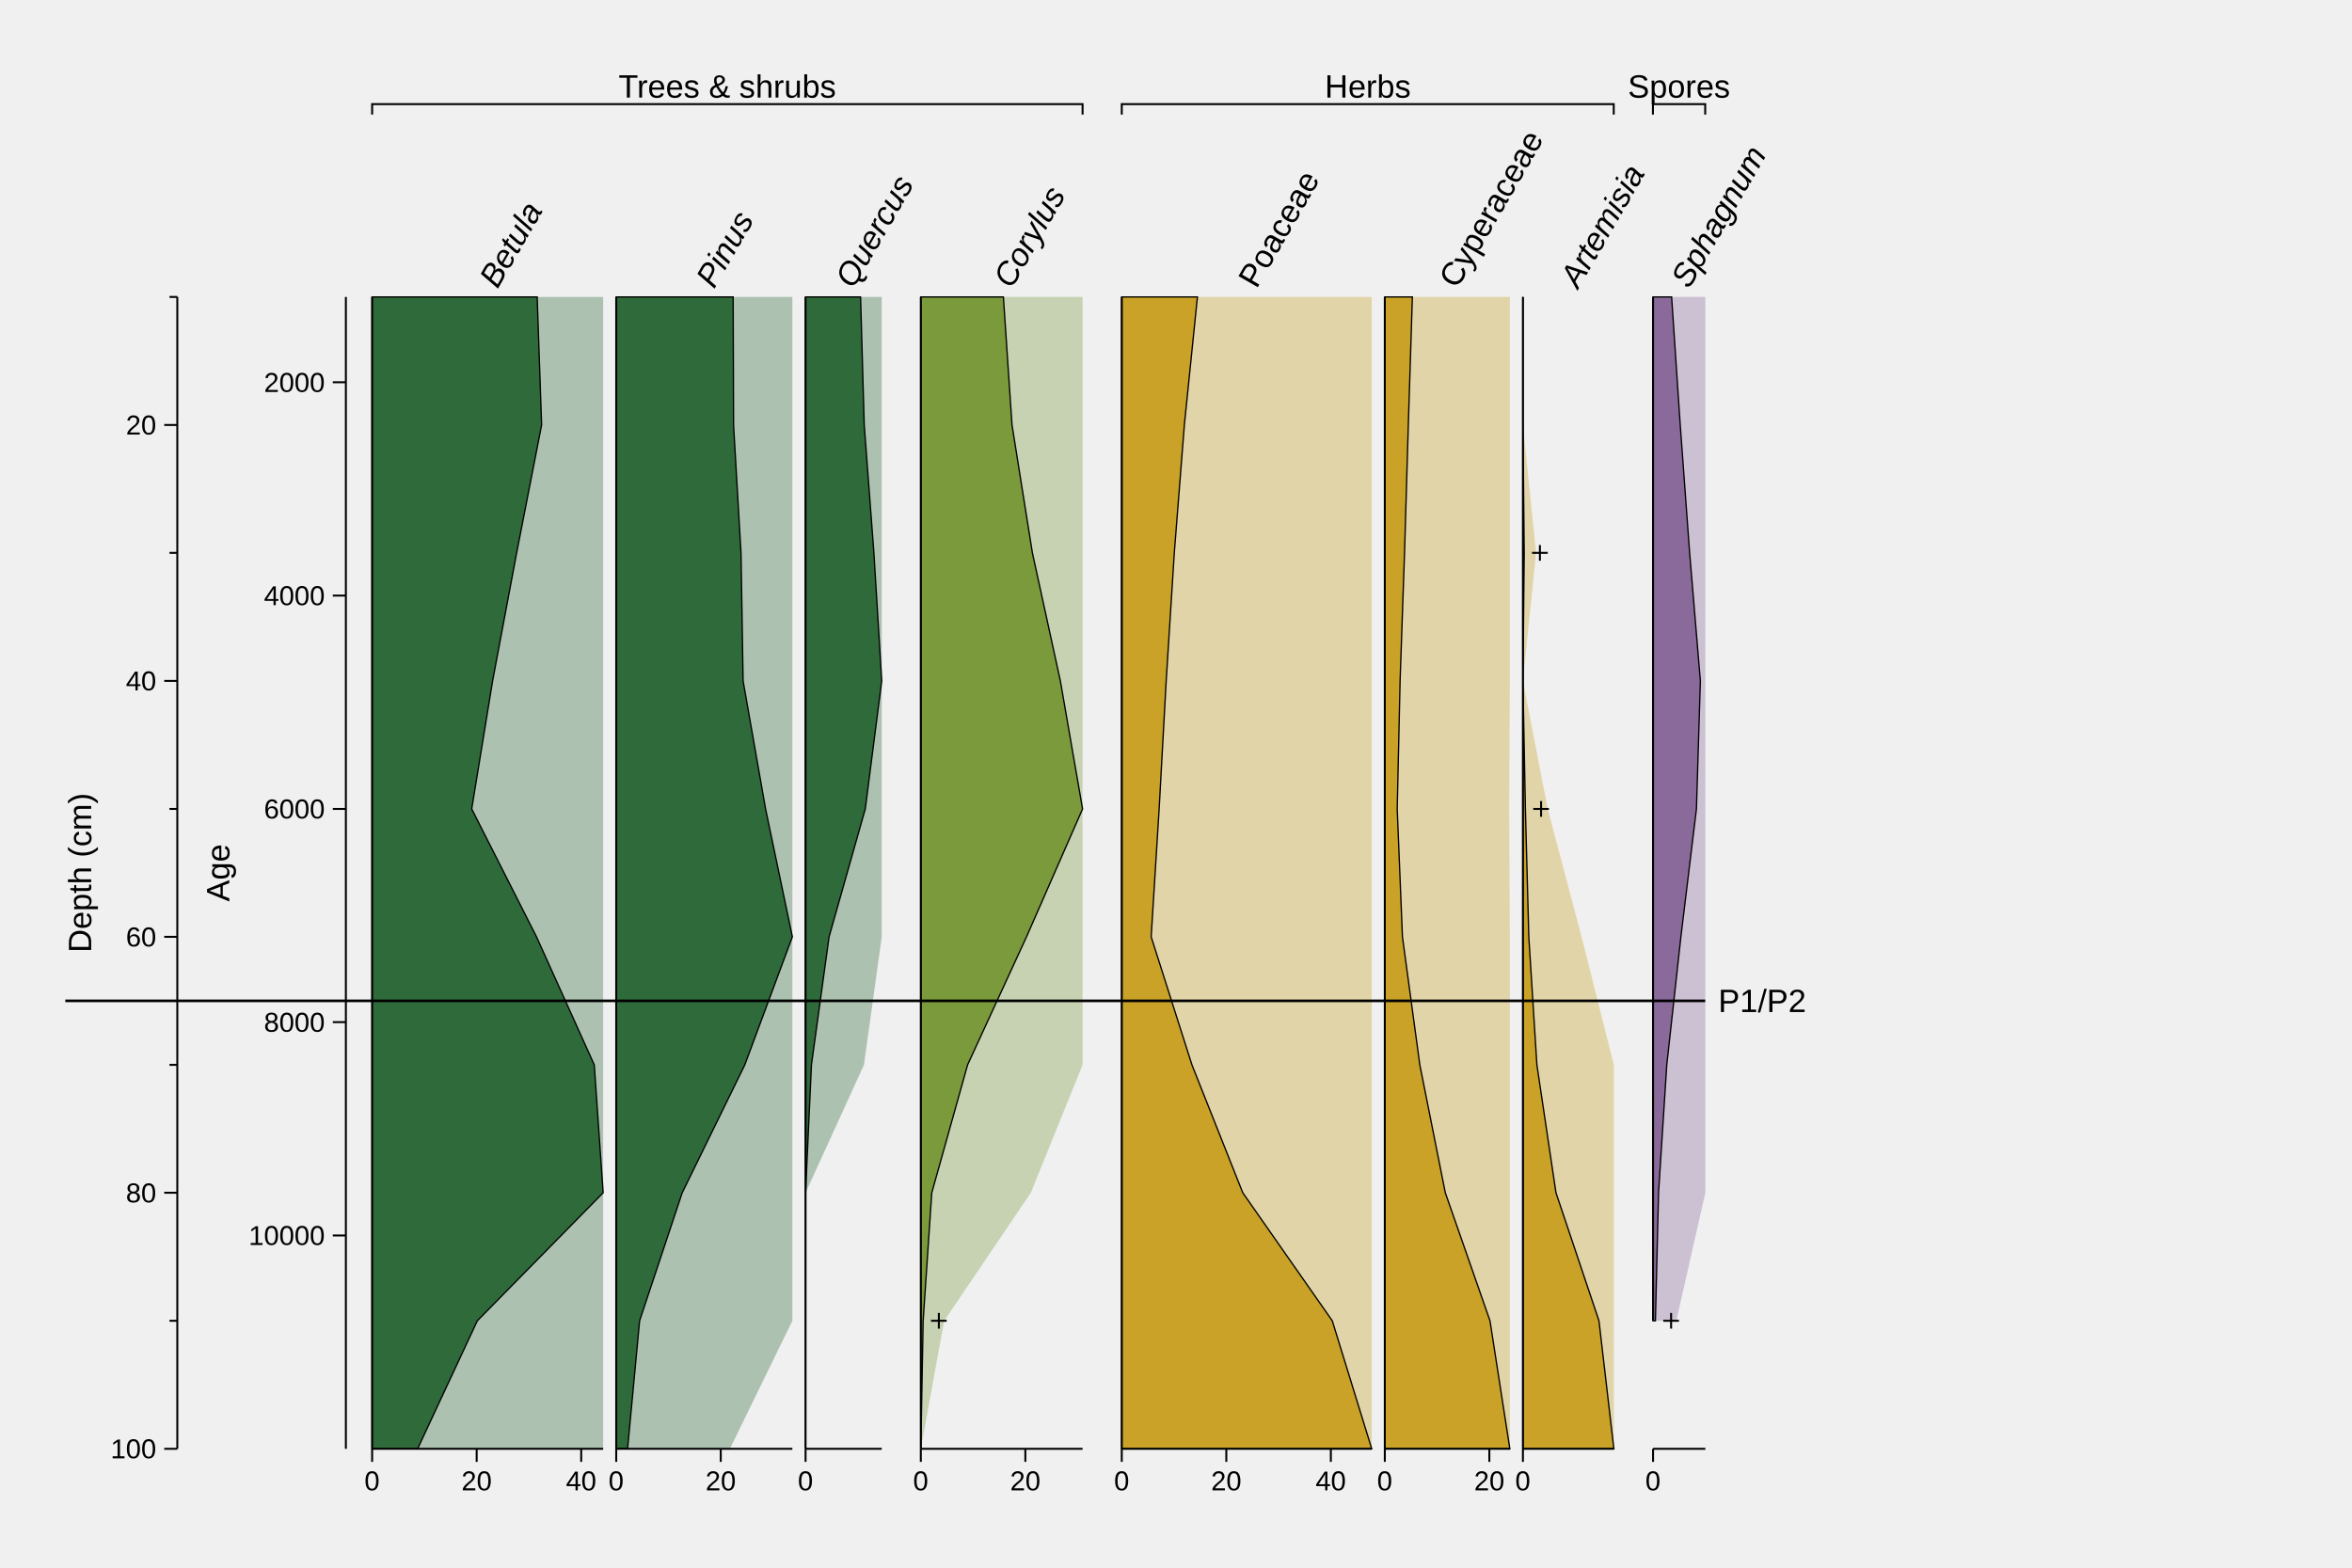
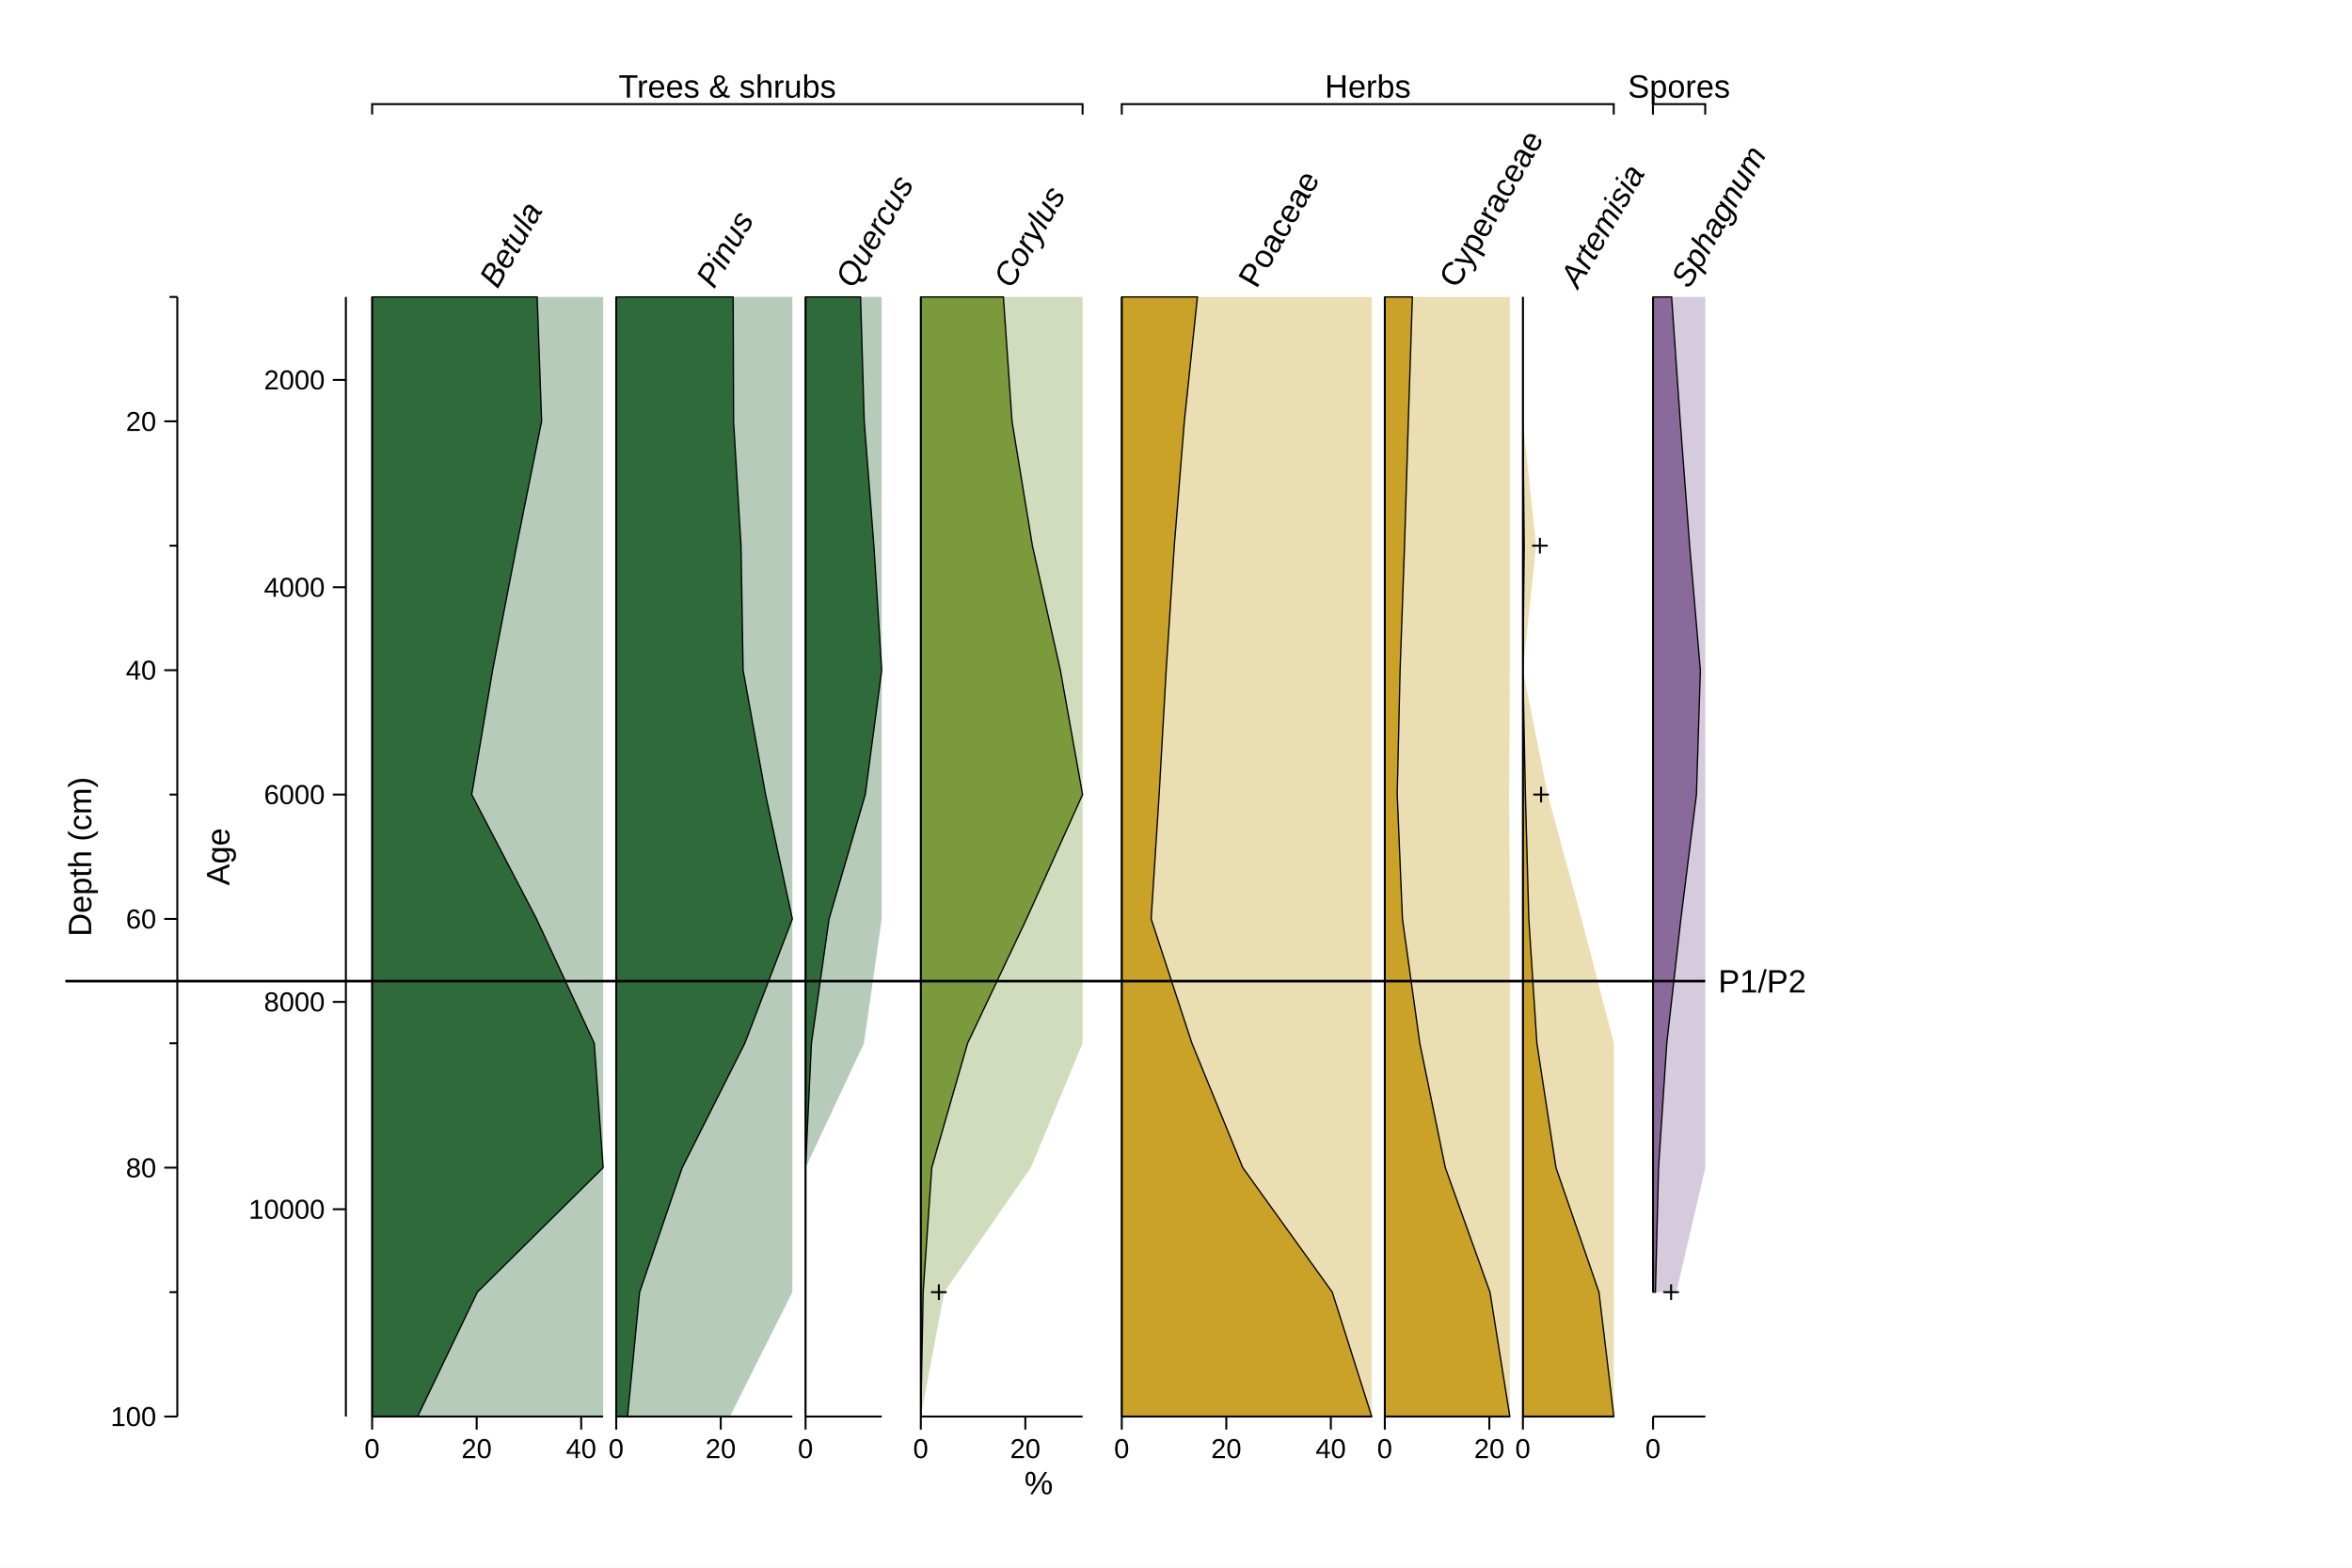
<svg xmlns="http://www.w3.org/2000/svg" width="180mm" height="120mm" viewBox="0 0 180 120">
-   <g font-family="Arial" font-size="2.47">
+   <rect id="background" x="0" y="0" width="180" height="120" fill="#ffffff" />
+   <g fill="#000000" font-family="Arial" font-size="2.47">
    <g id="panel-0-yAxis" transform="translate(5,22.73)">
      <g class="axis-primary" transform="translate(0,0)">
-         <text x="1.98" y="44.08" transform="rotate(-90,1.98,44.08)" text-anchor="middle">Depth (cm)</text>
-         <line x1="8.57" y1="0" x2="8.57" y2="88.17" stroke="#000000" stroke-width="0.15" />
+         <text x="1.98" y="42.85" transform="rotate(-90,1.98,42.85)" text-anchor="middle">Depth (cm)</text>
+         <line x1="8.57" y1="0" x2="8.57" y2="85.7" stroke="#000000" stroke-width="0.15" />
        <line x1="7.97" y1="0" x2="8.57" y2="0" stroke="#000000" stroke-width="0.15" />
-         <line x1="7.97" y1="19.59" x2="8.57" y2="19.59" stroke="#000000" stroke-width="0.15" />
-         <line x1="7.97" y1="39.19" x2="8.57" y2="39.19" stroke="#000000" stroke-width="0.15" />
-         <line x1="7.97" y1="58.78" x2="8.57" y2="58.78" stroke="#000000" stroke-width="0.15" />
-         <line x1="7.97" y1="78.37" x2="8.57" y2="78.37" stroke="#000000" stroke-width="0.15" />
-         <line x1="7.57" y1="9.8" x2="8.57" y2="9.8" stroke="#000000" stroke-width="0.15" />
-         <text x="6.97" y="10.53" font-size="2.1" text-anchor="end">20</text>
-         <line x1="7.57" y1="29.39" x2="8.57" y2="29.39" stroke="#000000" stroke-width="0.15" />
-         <text x="6.97" y="30.12" font-size="2.1" text-anchor="end">40</text>
-         <line x1="7.57" y1="48.98" x2="8.57" y2="48.98" stroke="#000000" stroke-width="0.15" />
-         <text x="6.97" y="49.72" font-size="2.1" text-anchor="end">60</text>
-         <line x1="7.57" y1="68.57" x2="8.57" y2="68.57" stroke="#000000" stroke-width="0.15" />
-         <text x="6.97" y="69.31" font-size="2.1" text-anchor="end">80</text>
-         <line x1="7.57" y1="88.17" x2="8.57" y2="88.17" stroke="#000000" stroke-width="0.15" />
-         <text x="6.97" y="88.9" font-size="2.1" text-anchor="end">100</text>
+         <line x1="7.97" y1="19.04" x2="8.57" y2="19.04" stroke="#000000" stroke-width="0.15" />
+         <line x1="7.97" y1="38.09" x2="8.57" y2="38.09" stroke="#000000" stroke-width="0.15" />
+         <line x1="7.97" y1="57.13" x2="8.57" y2="57.13" stroke="#000000" stroke-width="0.15" />
+         <line x1="7.97" y1="76.18" x2="8.57" y2="76.18" stroke="#000000" stroke-width="0.15" />
+         <line x1="7.57" y1="9.52" x2="8.57" y2="9.52" stroke="#000000" stroke-width="0.15" />
+         <text x="6.97" y="10.26" font-size="2.1" text-anchor="end">20</text>
+         <line x1="7.57" y1="28.57" x2="8.57" y2="28.57" stroke="#000000" stroke-width="0.15" />
+         <text x="6.97" y="29.3" font-size="2.1" text-anchor="end">40</text>
+         <line x1="7.57" y1="47.61" x2="8.57" y2="47.61" stroke="#000000" stroke-width="0.15" />
+         <text x="6.97" y="48.34" font-size="2.1" text-anchor="end">60</text>
+         <line x1="7.57" y1="66.65" x2="8.57" y2="66.65" stroke="#000000" stroke-width="0.15" />
+         <text x="6.97" y="67.39" font-size="2.1" text-anchor="end">80</text>
+         <line x1="7.57" y1="85.7" x2="8.57" y2="85.7" stroke="#000000" stroke-width="0.15" />
+         <text x="6.97" y="86.43" font-size="2.1" text-anchor="end">100</text>
      </g>
      <g class="axis-secondary" transform="translate(10.57,0)">
-         <text x="1.98" y="44.08" transform="rotate(-90,1.98,44.08)" text-anchor="middle">Age</text>
-         <line x1="10.9" y1="0" x2="10.9" y2="88.17" stroke="#000000" stroke-width="0.15" />
-         <line x1="9.9" y1="6.53" x2="10.9" y2="6.53" stroke="#000000" stroke-width="0.15" />
-         <text x="9.3" y="7.27" font-size="2.1" text-anchor="end">2000</text>
-         <line x1="9.9" y1="22.86" x2="10.9" y2="22.86" stroke="#000000" stroke-width="0.15" />
-         <text x="9.3" y="23.59" font-size="2.1" text-anchor="end">4000</text>
-         <line x1="9.9" y1="39.19" x2="10.9" y2="39.19" stroke="#000000" stroke-width="0.15" />
-         <text x="9.3" y="39.92" font-size="2.1" text-anchor="end">6000</text>
-         <line x1="9.9" y1="55.51" x2="10.9" y2="55.51" stroke="#000000" stroke-width="0.15" />
-         <text x="9.3" y="56.25" font-size="2.1" text-anchor="end">8000</text>
-         <line x1="9.9" y1="71.84" x2="10.9" y2="71.84" stroke="#000000" stroke-width="0.15" />
-         <text x="9.3" y="72.57" font-size="2.1" text-anchor="end">10000</text>
+         <text x="1.98" y="42.85" transform="rotate(-90,1.98,42.85)" text-anchor="middle">Age</text>
+         <line x1="10.9" y1="0" x2="10.9" y2="85.7" stroke="#000000" stroke-width="0.15" />
+         <line x1="9.9" y1="6.35" x2="10.9" y2="6.35" stroke="#000000" stroke-width="0.15" />
+         <text x="9.3" y="7.08" font-size="2.1" text-anchor="end">2000</text>
+         <line x1="9.9" y1="22.22" x2="10.9" y2="22.22" stroke="#000000" stroke-width="0.15" />
+         <text x="9.3" y="22.95" font-size="2.1" text-anchor="end">4000</text>
+         <line x1="9.9" y1="38.09" x2="10.9" y2="38.09" stroke="#000000" stroke-width="0.15" />
+         <text x="9.3" y="38.82" font-size="2.1" text-anchor="end">6000</text>
+         <line x1="9.9" y1="53.96" x2="10.9" y2="53.96" stroke="#000000" stroke-width="0.15" />
+         <text x="9.3" y="54.69" font-size="2.1" text-anchor="end">8000</text>
+         <line x1="9.9" y1="69.83" x2="10.9" y2="69.83" stroke="#000000" stroke-width="0.15" />
+         <text x="9.3" y="70.56" font-size="2.1" text-anchor="end">10000</text>
      </g>
    </g>
    <g id="panel-1-taxonCurves" transform="translate(28.48,22.73)">
      <g id="panel-1-taxonCurves-Betula" class="column" transform="translate(0,0)">
        <g class="exaggeration">
-           <path d="M0,0L17.68,0L17.68,9.8L17.68,19.59L17.68,29.39L17.68,39.19L17.68,48.98L17.68,58.78L17.68,68.57L17.68,78.37L17.68,88.17L0,88.17Z" fill="#2f6b3a" fill-opacity="0.35" />
-         </g>
-         <g class="curve">
-           <path d="M0,0L12.63,0L12.97,9.8L11.06,19.59L9.22,29.39L7.62,39.19L12.58,48.98L17,58.78L17.68,68.57L8.05,78.37L3.48,88.17L0,88.17Z" fill="#2f6b3a" stroke="#000000" stroke-width="0.1" />
-         </g>
-         <line x1="0" y1="0" x2="0" y2="88.17" stroke="#000000" stroke-width="0.15" />
-         <g class="x-axis">
-           <line x1="0" y1="88.17" x2="17.68" y2="88.17" stroke="#000000" stroke-width="0.15" />
-           <line x1="0" y1="88.17" x2="0" y2="89.17" stroke="#000000" stroke-width="0.15" />
-           <text x="0" y="91.35" font-size="2.1" text-anchor="middle">0</text>
-           <line x1="8" y1="88.17" x2="8" y2="89.17" stroke="#000000" stroke-width="0.15" />
-           <text x="8" y="91.35" font-size="2.1" text-anchor="middle">20</text>
-           <line x1="16" y1="88.17" x2="16" y2="89.17" stroke="#000000" stroke-width="0.15" />
-           <text x="16" y="91.35" font-size="2.1" text-anchor="middle">40</text>
+           <path d="M0,0L17.68,0L17.68,9.52L17.68,19.04L17.68,28.57L17.68,38.09L17.68,47.61L17.68,57.13L17.68,66.65L17.68,76.18L17.68,85.7L0,85.7Z" fill="#2f6b3a" fill-opacity="0.35" />
+         </g>
+         <g class="curve">
+           <path d="M0,0L12.63,0L12.97,9.52L11.06,19.04L9.22,28.57L7.62,38.09L12.58,47.61L17,57.13L17.68,66.65L8.05,76.18L3.48,85.7L0,85.7Z" fill="#2f6b3a" stroke="#000000" stroke-width="0.1" />
+         </g>
+         <line x1="0" y1="0" x2="0" y2="85.7" stroke="#000000" stroke-width="0.15" />
+         <g class="x-axis">
+           <line x1="0" y1="85.7" x2="17.68" y2="85.7" stroke="#000000" stroke-width="0.15" />
+           <line x1="0" y1="85.7" x2="0" y2="86.7" stroke="#000000" stroke-width="0.15" />
+           <text x="0" y="88.88" font-size="2.1" text-anchor="middle">0</text>
+           <line x1="8" y1="85.7" x2="8" y2="86.7" stroke="#000000" stroke-width="0.15" />
+           <text x="8" y="88.88" font-size="2.1" text-anchor="middle">20</text>
+           <line x1="16" y1="85.7" x2="16" y2="86.7" stroke="#000000" stroke-width="0.15" />
+           <text x="16" y="88.88" font-size="2.1" text-anchor="middle">40</text>
        </g>
        <text class="label" x="9.59" y="-0.57" transform="rotate(-60,9.59,-0.57)">
          <tspan font-style="italic">Betula</tspan>
        </text>
      </g>
      <g id="panel-1-taxonCurves-Pinus" class="column" transform="translate(18.68,0)">
        <g class="exaggeration">
-           <path d="M0,0L13.48,0L13.48,9.8L13.48,19.59L13.48,29.39L13.48,39.19L13.48,48.98L13.48,58.78L13.48,68.57L13.48,78.37L8.7,88.17L0,88.17Z" fill="#2f6b3a" fill-opacity="0.35" />
-         </g>
-         <g class="curve">
-           <path d="M0,0L8.95,0L8.98,9.8L9.55,19.59L9.71,29.39L11.43,39.19L13.48,48.98L9.84,58.78L5.05,68.57L1.79,78.37L0.87,88.17L0,88.17Z" fill="#2f6b3a" stroke="#000000" stroke-width="0.1" />
-         </g>
-         <line x1="0" y1="0" x2="0" y2="88.17" stroke="#000000" stroke-width="0.15" />
-         <g class="x-axis">
-           <line x1="0" y1="88.17" x2="13.48" y2="88.17" stroke="#000000" stroke-width="0.15" />
-           <line x1="0" y1="88.17" x2="0" y2="89.17" stroke="#000000" stroke-width="0.15" />
-           <text x="0" y="91.35" font-size="2.1" text-anchor="middle">0</text>
-           <line x1="8" y1="88.17" x2="8" y2="89.17" stroke="#000000" stroke-width="0.15" />
-           <text x="8" y="91.35" font-size="2.1" text-anchor="middle">20</text>
+           <path d="M0,0L13.48,0L13.48,9.52L13.48,19.04L13.48,28.57L13.48,38.09L13.48,47.61L13.48,57.13L13.48,66.65L13.48,76.18L8.7,85.7L0,85.7Z" fill="#2f6b3a" fill-opacity="0.35" />
+         </g>
+         <g class="curve">
+           <path d="M0,0L8.95,0L8.98,9.52L9.55,19.04L9.71,28.57L11.43,38.09L13.48,47.61L9.84,57.13L5.05,66.65L1.79,76.18L0.87,85.7L0,85.7Z" fill="#2f6b3a" stroke="#000000" stroke-width="0.1" />
+         </g>
+         <line x1="0" y1="0" x2="0" y2="85.7" stroke="#000000" stroke-width="0.15" />
+         <g class="x-axis">
+           <line x1="0" y1="85.7" x2="13.48" y2="85.7" stroke="#000000" stroke-width="0.15" />
+           <line x1="0" y1="85.7" x2="0" y2="86.7" stroke="#000000" stroke-width="0.15" />
+           <text x="0" y="88.88" font-size="2.1" text-anchor="middle">0</text>
+           <line x1="8" y1="85.7" x2="8" y2="86.7" stroke="#000000" stroke-width="0.15" />
+           <text x="8" y="88.88" font-size="2.1" text-anchor="middle">20</text>
        </g>
        <text class="label" x="7.49" y="-0.57" transform="rotate(-60,7.49,-0.57)">
          <tspan font-style="italic">Pinus</tspan>
        </text>
      </g>
      <g id="panel-1-taxonCurves-Quercus" class="column" transform="translate(33.17,0)">
        <g class="exaggeration">
-           <path d="M0,0L5.83,0L5.83,9.8L5.83,19.59L5.83,29.39L5.83,39.19L5.83,48.98L4.47,58.78L0,68.57L0,78.37L0,88.17L0,88.17Z" fill="#2f6b3a" fill-opacity="0.35" />
-         </g>
-         <g class="curve">
-           <path d="M0,0L4.21,0L4.49,9.8L5.23,19.59L5.83,29.39L4.57,39.19L1.8,48.98L0.45,58.78L0,68.57L0,78.37L0,88.17L0,88.17Z" fill="#2f6b3a" stroke="#000000" stroke-width="0.1" />
-         </g>
-         <line x1="0" y1="0" x2="0" y2="88.17" stroke="#000000" stroke-width="0.15" />
-         <g class="x-axis">
-           <line x1="0" y1="88.17" x2="5.83" y2="88.17" stroke="#000000" stroke-width="0.15" />
-           <line x1="0" y1="88.17" x2="0" y2="89.17" stroke="#000000" stroke-width="0.15" />
-           <text x="0" y="91.35" font-size="2.1" text-anchor="middle">0</text>
+           <path d="M0,0L5.83,0L5.83,9.52L5.83,19.04L5.83,28.57L5.83,38.09L5.83,47.61L4.47,57.13L0,66.65L0,76.18L0,85.7L0,85.7Z" fill="#2f6b3a" fill-opacity="0.35" />
+         </g>
+         <g class="curve">
+           <path d="M0,0L4.21,0L4.49,9.52L5.23,19.04L5.83,28.57L4.57,38.09L1.8,47.61L0.45,57.13L0,66.65L0,76.18L0,85.7L0,85.7Z" fill="#2f6b3a" stroke="#000000" stroke-width="0.1" />
+         </g>
+         <line x1="0" y1="0" x2="0" y2="85.7" stroke="#000000" stroke-width="0.15" />
+         <g class="x-axis">
+           <line x1="0" y1="85.7" x2="5.83" y2="85.7" stroke="#000000" stroke-width="0.15" />
+           <line x1="0" y1="85.7" x2="0" y2="86.7" stroke="#000000" stroke-width="0.15" />
+           <text x="0" y="88.88" font-size="2.1" text-anchor="middle">0</text>
        </g>
        <text class="label" x="3.66" y="-0.57" transform="rotate(-60,3.66,-0.57)">
          <tspan font-style="italic">Quercus</tspan>
        </text>
      </g>
      <g id="panel-1-taxonCurves-Corylus" class="column" transform="translate(41.99,0)">
        <g class="exaggeration">
-           <path d="M0,0L12.38,0L12.38,9.8L12.38,19.59L12.38,29.39L12.38,39.19L12.38,48.98L12.38,58.78L8.42,68.57L1.79,78.37L0,88.17L0,88.17Z" fill="#7a9a3c" fill-opacity="0.35" />
-         </g>
-         <g class="curve">
-           <path d="M0,0L6.32,0L6.98,9.8L8.54,19.59L10.68,29.39L12.38,39.19L8.09,48.98L3.58,58.78L0.84,68.57L0.18,78.37L0,88.17L0,88.17Z" fill="#7a9a3c" stroke="#000000" stroke-width="0.1" />
-         </g>
-         <line x1="0" y1="0" x2="0" y2="88.17" stroke="#000000" stroke-width="0.15" />
-         <path class="plus" d="M0.78,78.37L1.98,78.37M1.38,77.77L1.38,78.97" fill="none" stroke="#000000" stroke-width="0.15" />
-         <g class="x-axis">
-           <line x1="0" y1="88.17" x2="12.38" y2="88.17" stroke="#000000" stroke-width="0.15" />
-           <line x1="0" y1="88.17" x2="0" y2="89.17" stroke="#000000" stroke-width="0.15" />
-           <text x="0" y="91.35" font-size="2.1" text-anchor="middle">0</text>
-           <line x1="8" y1="88.17" x2="8" y2="89.17" stroke="#000000" stroke-width="0.15" />
-           <text x="8" y="91.35" font-size="2.1" text-anchor="middle">20</text>
+           <path d="M0,0L12.38,0L12.38,9.52L12.38,19.04L12.38,28.57L12.38,38.09L12.38,47.61L12.38,57.13L8.42,66.65L1.79,76.18L0,85.7L0,85.7Z" fill="#7a9a3c" fill-opacity="0.35" />
+         </g>
+         <g class="curve">
+           <path d="M0,0L6.32,0L6.98,9.52L8.54,19.04L10.68,28.57L12.38,38.09L8.09,47.61L3.58,57.13L0.84,66.65L0.18,76.18L0,85.7L0,85.7Z" fill="#7a9a3c" stroke="#000000" stroke-width="0.1" />
+         </g>
+         <line x1="0" y1="0" x2="0" y2="85.7" stroke="#000000" stroke-width="0.15" />
+         <path class="plus" d="M0.78,76.18L1.98,76.18M1.38,75.58L1.38,76.78" fill="none" stroke="#000000" stroke-width="0.15" />
+         <g class="x-axis">
+           <line x1="0" y1="85.7" x2="12.38" y2="85.7" stroke="#000000" stroke-width="0.15" />
+           <line x1="0" y1="85.7" x2="0" y2="86.7" stroke="#000000" stroke-width="0.15" />
+           <text x="0" y="88.88" font-size="2.1" text-anchor="middle">0</text>
+           <line x1="8" y1="85.7" x2="8" y2="86.7" stroke="#000000" stroke-width="0.15" />
+           <text x="8" y="88.88" font-size="2.1" text-anchor="middle">20</text>
        </g>
        <text class="label" x="6.94" y="-0.57" transform="rotate(-60,6.94,-0.57)">
          <tspan font-style="italic">Corylus</tspan>
        </text>
      </g>
      <g id="panel-1-taxonCurves-Poaceae" class="column" transform="translate(57.37,0)">
        <g class="exaggeration">
-           <path d="M0,0L19.13,0L19.13,9.8L19.13,19.59L19.13,29.39L19.13,39.19L19.13,48.98L19.13,58.78L19.13,68.57L19.13,78.37L19.13,88.17L0,88.17Z" fill="#c9a227" fill-opacity="0.35" />
-         </g>
-         <g class="curve">
-           <path d="M0,0L5.79,0L4.79,9.8L4.02,19.59L3.4,29.39L2.86,39.19L2.25,48.98L5.37,58.78L9.26,68.57L16.11,78.37L19.13,88.17L0,88.17Z" fill="#c9a227" stroke="#000000" stroke-width="0.1" />
-         </g>
-         <line x1="0" y1="0" x2="0" y2="88.17" stroke="#000000" stroke-width="0.15" />
-         <g class="x-axis">
-           <line x1="0" y1="88.17" x2="19.13" y2="88.17" stroke="#000000" stroke-width="0.15" />
-           <line x1="0" y1="88.17" x2="0" y2="89.17" stroke="#000000" stroke-width="0.15" />
-           <text x="0" y="91.35" font-size="2.1" text-anchor="middle">0</text>
-           <line x1="8" y1="88.17" x2="8" y2="89.17" stroke="#000000" stroke-width="0.15" />
-           <text x="8" y="91.35" font-size="2.1" text-anchor="middle">20</text>
-           <line x1="16" y1="88.17" x2="16" y2="89.17" stroke="#000000" stroke-width="0.15" />
-           <text x="16" y="91.35" font-size="2.1" text-anchor="middle">40</text>
+           <path d="M0,0L19.13,0L19.13,9.52L19.13,19.04L19.13,28.57L19.13,38.09L19.13,47.61L19.13,57.13L19.13,66.65L19.13,76.18L19.13,85.7L0,85.7Z" fill="#c9a227" fill-opacity="0.35" />
+         </g>
+         <g class="curve">
+           <path d="M0,0L5.79,0L4.79,9.52L4.02,19.04L3.4,28.57L2.86,38.09L2.25,47.61L5.37,57.13L9.26,66.65L16.11,76.18L19.13,85.7L0,85.7Z" fill="#c9a227" stroke="#000000" stroke-width="0.1" />
+         </g>
+         <line x1="0" y1="0" x2="0" y2="85.7" stroke="#000000" stroke-width="0.15" />
+         <g class="x-axis">
+           <line x1="0" y1="85.7" x2="19.13" y2="85.7" stroke="#000000" stroke-width="0.15" />
+           <line x1="0" y1="85.7" x2="0" y2="86.7" stroke="#000000" stroke-width="0.15" />
+           <text x="0" y="88.88" font-size="2.1" text-anchor="middle">0</text>
+           <line x1="8" y1="85.7" x2="8" y2="86.7" stroke="#000000" stroke-width="0.15" />
+           <text x="8" y="88.88" font-size="2.1" text-anchor="middle">20</text>
+           <line x1="16" y1="85.7" x2="16" y2="86.7" stroke="#000000" stroke-width="0.15" />
+           <text x="16" y="88.88" font-size="2.1" text-anchor="middle">40</text>
        </g>
        <text class="label" x="10.31" y="-0.57" transform="rotate(-60,10.31,-0.57)">Poaceae</text>
      </g>
      <g id="panel-1-taxonCurves-Cyperaceae" class="column" transform="translate(77.5,0)">
        <g class="exaggeration">
-           <path d="M0,0L9.57,0L9.57,9.8L9.57,19.59L9.57,29.39L9.52,39.19L9.57,48.98L9.57,58.78L9.57,68.57L9.57,78.37L9.57,88.17L0,88.17Z" fill="#c9a227" fill-opacity="0.35" />
-         </g>
-         <g class="curve">
-           <path d="M0,0L2.11,0L1.8,9.8L1.51,19.59L1.17,29.39L0.95,39.19L1.35,48.98L2.68,58.78L4.63,68.57L8.05,78.37L9.57,88.17L0,88.17Z" fill="#c9a227" stroke="#000000" stroke-width="0.1" />
-         </g>
-         <line x1="0" y1="0" x2="0" y2="88.17" stroke="#000000" stroke-width="0.15" />
-         <g class="x-axis">
-           <line x1="0" y1="88.17" x2="9.57" y2="88.17" stroke="#000000" stroke-width="0.15" />
-           <line x1="0" y1="88.17" x2="0" y2="89.17" stroke="#000000" stroke-width="0.15" />
-           <text x="0" y="91.35" font-size="2.1" text-anchor="middle">0</text>
-           <line x1="8" y1="88.17" x2="8" y2="89.17" stroke="#000000" stroke-width="0.15" />
-           <text x="8" y="91.35" font-size="2.1" text-anchor="middle">20</text>
+           <path d="M0,0L9.57,0L9.57,9.52L9.57,19.04L9.57,28.57L9.52,38.09L9.57,47.61L9.57,57.13L9.57,66.65L9.57,76.18L9.57,85.7L0,85.7Z" fill="#c9a227" fill-opacity="0.35" />
+         </g>
+         <g class="curve">
+           <path d="M0,0L2.11,0L1.8,9.52L1.51,19.04L1.17,28.57L0.95,38.09L1.35,47.61L2.68,57.13L4.63,66.65L8.05,76.18L9.57,85.7L0,85.7Z" fill="#c9a227" stroke="#000000" stroke-width="0.1" />
+         </g>
+         <line x1="0" y1="0" x2="0" y2="85.7" stroke="#000000" stroke-width="0.15" />
+         <g class="x-axis">
+           <line x1="0" y1="85.7" x2="9.57" y2="85.7" stroke="#000000" stroke-width="0.15" />
+           <line x1="0" y1="85.7" x2="0" y2="86.7" stroke="#000000" stroke-width="0.15" />
+           <text x="0" y="88.88" font-size="2.1" text-anchor="middle">0</text>
+           <line x1="8" y1="85.7" x2="8" y2="86.7" stroke="#000000" stroke-width="0.15" />
+           <text x="8" y="88.88" font-size="2.1" text-anchor="middle">20</text>
        </g>
        <text class="label" x="5.53" y="-0.57" transform="rotate(-60,5.53,-0.57)">Cyperaceae</text>
      </g>
      <g id="panel-1-taxonCurves-Artemisia" class="column" transform="translate(88.07,0)">
        <g class="exaggeration">
-           <path d="M0,0L0,0L0,9.8L1.01,19.59L0,29.39L1.9,39.19L4.49,48.98L6.96,58.78L6.96,68.57L6.96,78.37L6.96,88.17L0,88.17Z" fill="#c9a227" fill-opacity="0.35" />
-         </g>
-         <g class="curve">
-           <path d="M0,0L0,0L0,9.8L0.1,19.59L0,29.39L0.19,39.19L0.45,48.98L1.07,58.78L2.53,68.57L5.82,78.37L6.96,88.17L0,88.17Z" fill="#c9a227" stroke="#000000" stroke-width="0.1" />
-         </g>
-         <line x1="0" y1="0" x2="0" y2="88.17" stroke="#000000" stroke-width="0.15" />
-         <path class="plus" d="M0.7,19.59L1.9,19.59M1.3,18.99L1.3,20.19M0.79,39.19L1.99,39.19M1.39,38.59L1.39,39.79" fill="none" stroke="#000000" stroke-width="0.15" />
-         <g class="x-axis">
-           <line x1="0" y1="88.17" x2="6.96" y2="88.17" stroke="#000000" stroke-width="0.15" />
-           <line x1="0" y1="88.17" x2="0" y2="89.17" stroke="#000000" stroke-width="0.15" />
-           <text x="0" y="91.35" font-size="2.1" text-anchor="middle">0</text>
+           <path d="M0,0L0,0L0,9.52L1.01,19.04L0,28.57L1.9,38.09L4.49,47.61L6.96,57.13L6.96,66.65L6.96,76.18L6.96,85.7L0,85.7Z" fill="#c9a227" fill-opacity="0.35" />
+         </g>
+         <g class="curve">
+           <path d="M0,0L0,0L0,9.52L0.1,19.04L0,28.57L0.19,38.09L0.45,47.61L1.07,57.13L2.53,66.65L5.82,76.18L6.96,85.7L0,85.7Z" fill="#c9a227" stroke="#000000" stroke-width="0.1" />
+         </g>
+         <line x1="0" y1="0" x2="0" y2="85.7" stroke="#000000" stroke-width="0.15" />
+         <path class="plus" d="M0.7,19.04L1.9,19.04M1.3,18.44L1.3,19.64M0.79,38.09L1.99,38.09M1.39,37.49L1.39,38.69" fill="none" stroke="#000000" stroke-width="0.15" />
+         <g class="x-axis">
+           <line x1="0" y1="85.7" x2="6.96" y2="85.7" stroke="#000000" stroke-width="0.15" />
+           <line x1="0" y1="85.7" x2="0" y2="86.7" stroke="#000000" stroke-width="0.15" />
+           <text x="0" y="88.88" font-size="2.1" text-anchor="middle">0</text>
        </g>
        <text class="label" x="4.23" y="-0.57" transform="rotate(-60,4.23,-0.57)">
          <tspan font-style="italic">Artemisia</tspan>
        </text>
      </g>
      <g id="panel-1-taxonCurves-Sphagnum" class="column" transform="translate(98.03,0)">
        <g class="exaggeration">
-           <path d="M0,0L4,0L4,9.8L4,19.59L4,29.39L4,39.19L4,48.98L4,58.78L4,68.57L1.78,78.37L0,78.37Z" fill="#8a6a9a" fill-opacity="0.35" />
-         </g>
-         <g class="curve">
-           <path d="M0,0L1.42,0L2.08,9.8L2.8,19.59L3.62,29.39L3.32,39.19L2.13,48.98L1.05,58.78L0.42,68.57L0.18,78.37L0,78.37Z" fill="#8a6a9a" stroke="#000000" stroke-width="0.1" />
-         </g>
-         <line x1="0" y1="0" x2="0" y2="78.37" stroke="#000000" stroke-width="0.15" />
-         <path class="plus" d="M0.78,78.37L1.98,78.37M1.38,77.77L1.38,78.97" fill="none" stroke="#000000" stroke-width="0.15" />
-         <g class="x-axis">
-           <line x1="0" y1="88.17" x2="4" y2="88.17" stroke="#000000" stroke-width="0.15" />
-           <line x1="0" y1="88.17" x2="0" y2="89.17" stroke="#000000" stroke-width="0.15" />
-           <text x="0" y="91.35" font-size="2.1" text-anchor="middle">0</text>
+           <path d="M0,0L4,0L4,9.52L4,19.04L4,28.57L4,38.09L4,47.61L4,57.13L4,66.65L1.78,76.18L0,76.18Z" fill="#8a6a9a" fill-opacity="0.35" />
+         </g>
+         <g class="curve">
+           <path d="M0,0L1.42,0L2.08,9.52L2.8,19.04L3.62,28.57L3.32,38.09L2.13,47.61L1.05,57.13L0.42,66.65L0.18,76.18L0,76.18Z" fill="#8a6a9a" stroke="#000000" stroke-width="0.1" />
+         </g>
+         <line x1="0" y1="0" x2="0" y2="76.18" stroke="#000000" stroke-width="0.15" />
+         <path class="plus" d="M0.78,76.18L1.98,76.18M1.38,75.58L1.38,76.78" fill="none" stroke="#000000" stroke-width="0.15" />
+         <g class="x-axis">
+           <line x1="0" y1="85.7" x2="4" y2="85.7" stroke="#000000" stroke-width="0.15" />
+           <line x1="0" y1="85.7" x2="0" y2="86.7" stroke="#000000" stroke-width="0.15" />
+           <text x="0" y="88.88" font-size="2.1" text-anchor="middle">0</text>
        </g>
        <text class="label" x="2.75" y="-0.57" transform="rotate(-60,2.75,-0.57)">
          <tspan font-style="italic">Sphagnum</tspan>
        </text>
+       </g>
+       <g class="x-title">
+         <text x="51.01" y="91.65" text-anchor="middle">%</text>
      </g>
    </g>
    <g id="headers" transform="translate(5,22.73)">
      <path class="bracket" d="M23.48,-13.96L23.48,-14.76L77.85,-14.76L77.85,-13.96" fill="none" stroke="#000000" stroke-width="0.15" />
      <text class="group-header" x="50.66" y="-15.26" text-anchor="middle">Trees &amp; shrubs</text>
      <path class="bracket" d="M80.85,-13.96L80.85,-14.76L118.5,-14.76L118.5,-13.96" fill="none" stroke="#000000" stroke-width="0.15" />
      <text class="group-header" x="99.68" y="-15.26" text-anchor="middle">Herbs</text>
      <path class="bracket" d="M121.5,-13.96L121.5,-14.76L125.5,-14.76L125.5,-13.96" fill="none" stroke="#000000" stroke-width="0.15" />
      <text class="group-header" x="123.5" y="-15.26" text-anchor="middle">Spores</text>
    </g>
    <g id="overlay-0-zones" transform="translate(5,22.73)">
-       <line class="zone" x1="0" y1="53.88" x2="125.5" y2="53.88" stroke="#000000" stroke-width="0.2" />
-       <text class="zone-label" x="126.5" y="54.74">P1/P2</text>
+       <line class="zone" x1="0" y1="52.37" x2="125.5" y2="52.37" stroke="#000000" stroke-width="0.2" />
+       <text class="zone-label" x="126.5" y="53.24">P1/P2</text>
    </g>
  </g>
</svg>
